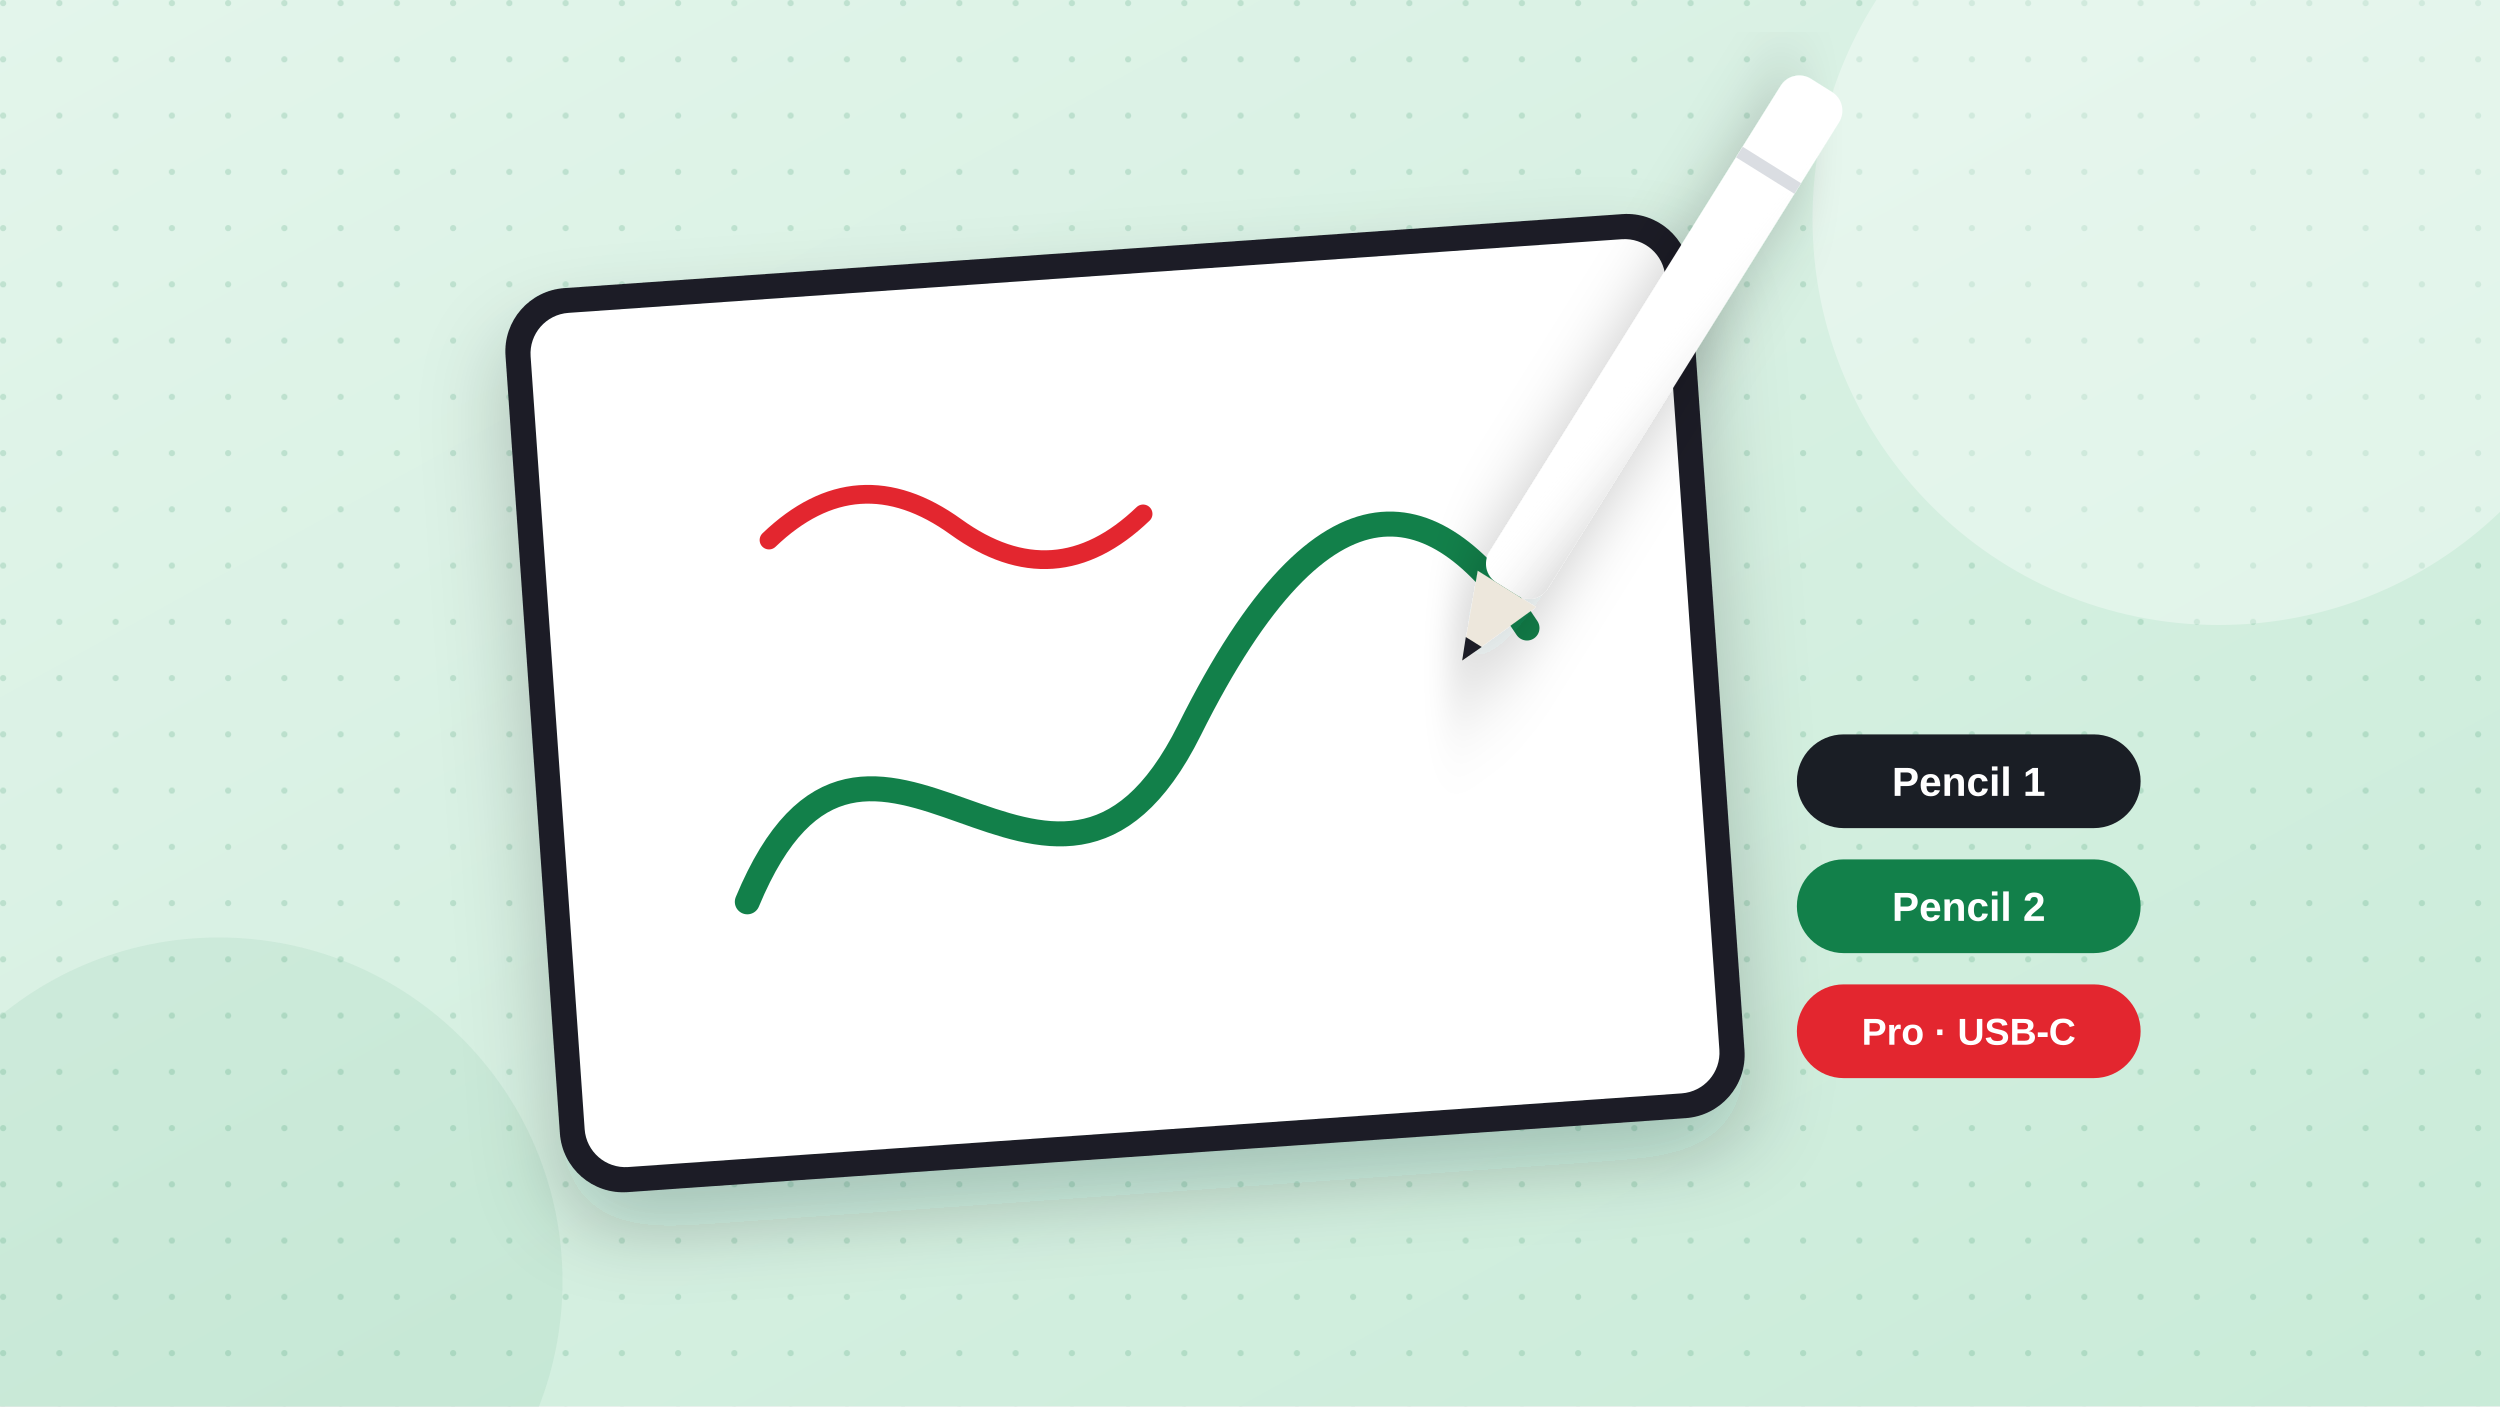
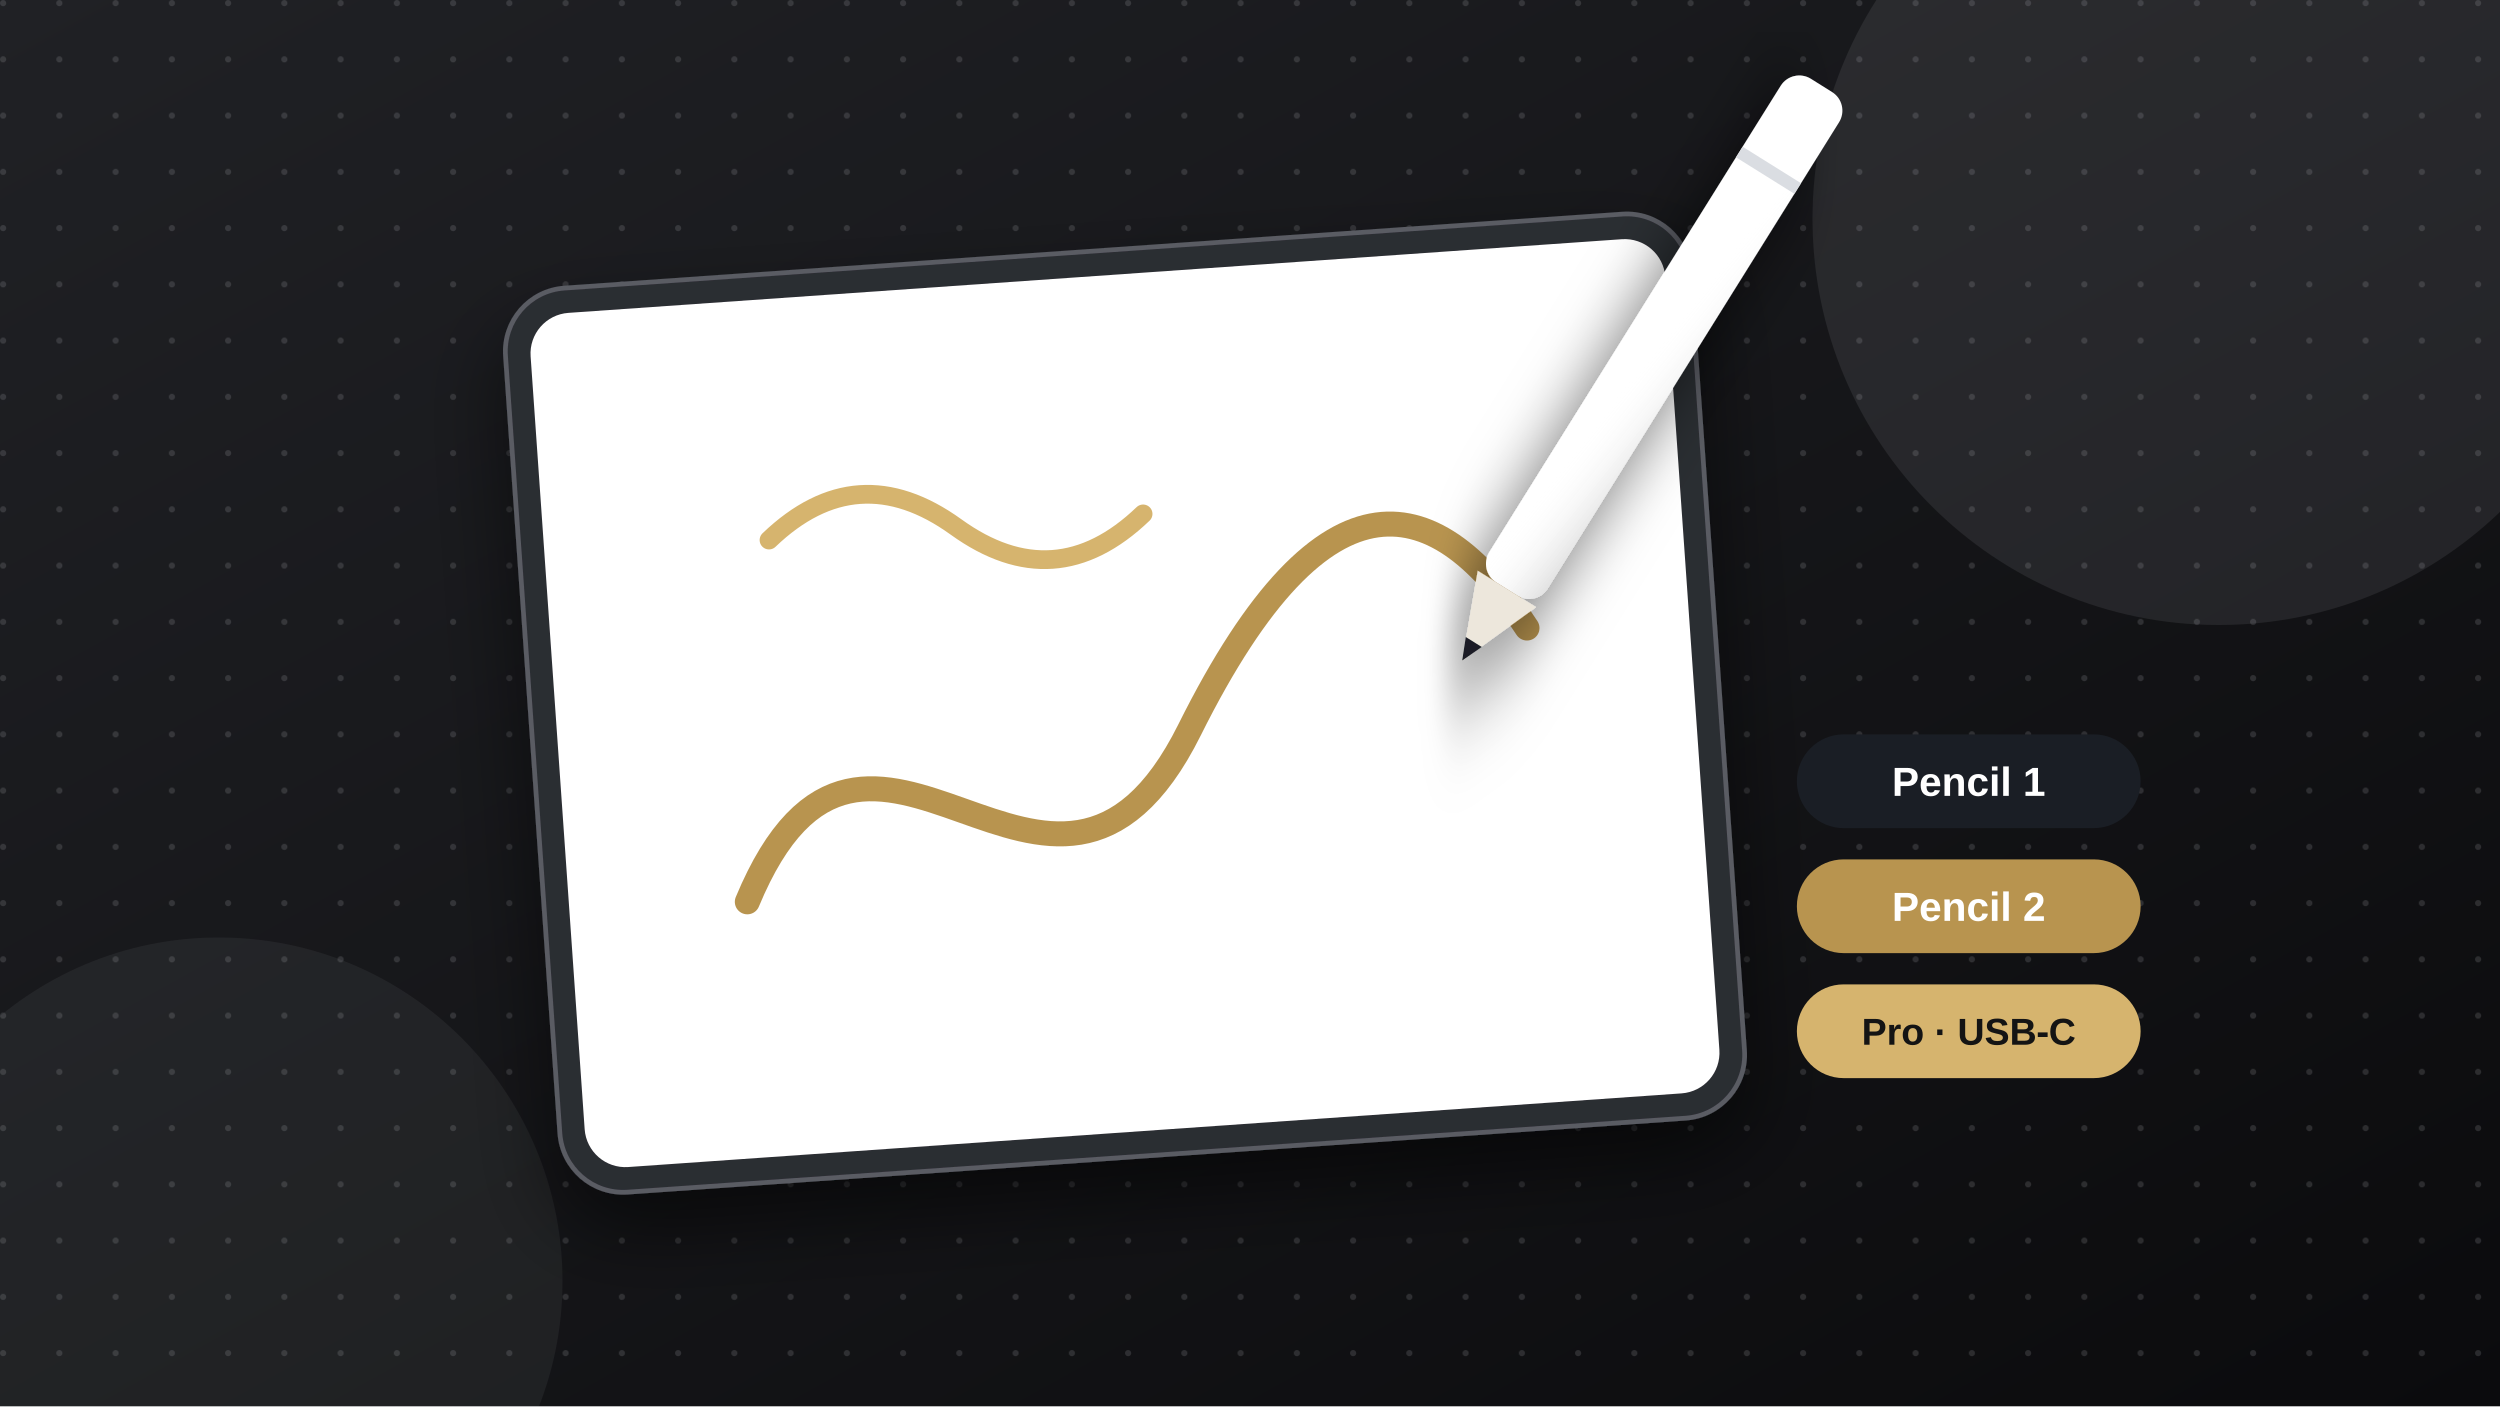
<svg xmlns="http://www.w3.org/2000/svg" viewBox="0 0 1600 900" width="1600" height="900">
  <defs>
    <linearGradient id="bg6" x1="0" y1="0" x2="1" y2="1">
-       <stop offset="0" stop-color="#E3F5EB" />
-       <stop offset="1" stop-color="#C9EBD8" />
+       <stop offset="0" stop-color="#202125" />
+       <stop offset="1" stop-color="#0B0B0D" />
    </linearGradient>
    <linearGradient id="sh6" x1="0" y1="0" x2="1" y2="1">
      <stop offset="0" stop-color="#fff" stop-opacity=".45" />
      <stop offset=".5" stop-color="#fff" stop-opacity="0" />
      <stop offset="1" stop-color="#000" stop-opacity=".12" />
    </linearGradient>
    <filter id="ds6" x="-30%" y="-30%" width="160%" height="160%">
-       <feDropShadow dx="0" dy="24" stdDeviation="26" flood-color="#1A1E25" flood-opacity=".22" />
+       <feDropShadow dx="0" dy="24" stdDeviation="26" flood-color="#000" flood-opacity=".55" />
    </filter>
    <pattern id="dots6" width="36" height="36" patternUnits="userSpaceOnUse">
-       <circle cx="2" cy="2" r="2" fill="#12804A" opacity=".16" />
+       <circle cx="2" cy="2" r="2" fill="#C9CCD3" opacity=".16" />
    </pattern>
  </defs>
  <rect width="1600" height="900" fill="url(#bg6)" />
  <rect width="1600" height="900" fill="url(#dots6)" />
-   <circle cx="1420" cy="140" r="260" fill="#fff" opacity=".35" />
-   <circle cx="140" cy="820" r="220" fill="#12804A" opacity=".07" />
+   <circle cx="1420" cy="140" r="260" fill="#C9CCD3" opacity=".10" />
+   <circle cx="140" cy="820" r="220" fill="#C9CCD3" opacity=".07" />
  <g transform="rotate(-4 720.0 450.0)" filter="url(#ds6)">
-     <rect x="340" y="160" width="760" height="580" rx="40.6" fill="#1A1E25" />
+     <rect x="340" y="160" width="760" height="580" rx="40.6" fill="#2C2D33" stroke="#5A5C64" stroke-width="3" />
    <rect x="356" y="176" width="728" height="548" rx="26.1" fill="#FFFFFF" />
  </g>
-   <path d="M470 560 C 560 380, 660 640, 760 470 S 930 330, 980 420" fill="none" stroke="#12804A" stroke-width="16" stroke-linecap="round" transform="rotate(-4 720 450)" />
-   <path d="M500 330 q60 -50 120 0 t120 0" fill="none" stroke="#E3262F" stroke-width="12" stroke-linecap="round" transform="rotate(-4 720 450)" />
+   <path d="M470 560 C 560 380, 660 640, 760 470 S 930 330, 980 420" fill="none" stroke="#B8944F" stroke-width="16" stroke-linecap="round" transform="rotate(-4 720 450)" />
+   <path d="M500 330 q60 -50 120 0 t120 0" fill="none" stroke="#D6B46E" stroke-width="12" stroke-linecap="round" transform="rotate(-4 720 450)" />
  <g transform="translate(975 360) rotate(32)" filter="url(#ds6)">
    <rect x="-22" y="-360" width="44" height="380" rx="14" fill="#fff" />
    <rect x="-22" y="-360" width="44" height="380" rx="14" fill="url(#sh6)" />
    <path d="M-22 20 L0 74 L22 20z" fill="#EDE7DC" />
    <path d="M-6 60 L0 74 L6 60z" fill="#1A1E25" />
    <rect x="-22" y="-300" width="44" height="8" fill="#DADDE2" />
  </g>
  <rect x="1150" y="470" width="220" height="60" rx="30.0" fill="#1A1E25" />
  <text x="1260.0" y="509.36" font-family="Lexend, 'Be Vietnam Pro', Arial, sans-serif" font-size="26" font-weight="700" fill="#FFFFFF" text-anchor="middle" opacity="1">Pencil 1</text>
-   <rect x="1150" y="550" width="220" height="60" rx="30.0" fill="#12804A" />
+   <rect x="1150" y="550" width="220" height="60" rx="30.0" fill="#B8944F" />
  <text x="1260.0" y="589.36" font-family="Lexend, 'Be Vietnam Pro', Arial, sans-serif" font-size="26" font-weight="700" fill="#FFFFFF" text-anchor="middle" opacity="1">Pencil 2</text>
-   <rect x="1150" y="630" width="220" height="60" rx="30.0" fill="#E3262F" />
-   <text x="1260.0" y="668.64" font-family="Lexend, 'Be Vietnam Pro', Arial, sans-serif" font-size="24" font-weight="700" fill="#FFFFFF" text-anchor="middle" opacity="1">Pro · USB‑C</text>
+   <rect x="1150" y="630" width="220" height="60" rx="30.0" fill="#D6B46E" />
+   <text x="1260.0" y="668.64" font-family="Lexend, 'Be Vietnam Pro', Arial, sans-serif" font-size="24" font-weight="700" fill="#141414" text-anchor="middle" opacity="1">Pro · USB‑C</text>
</svg>
